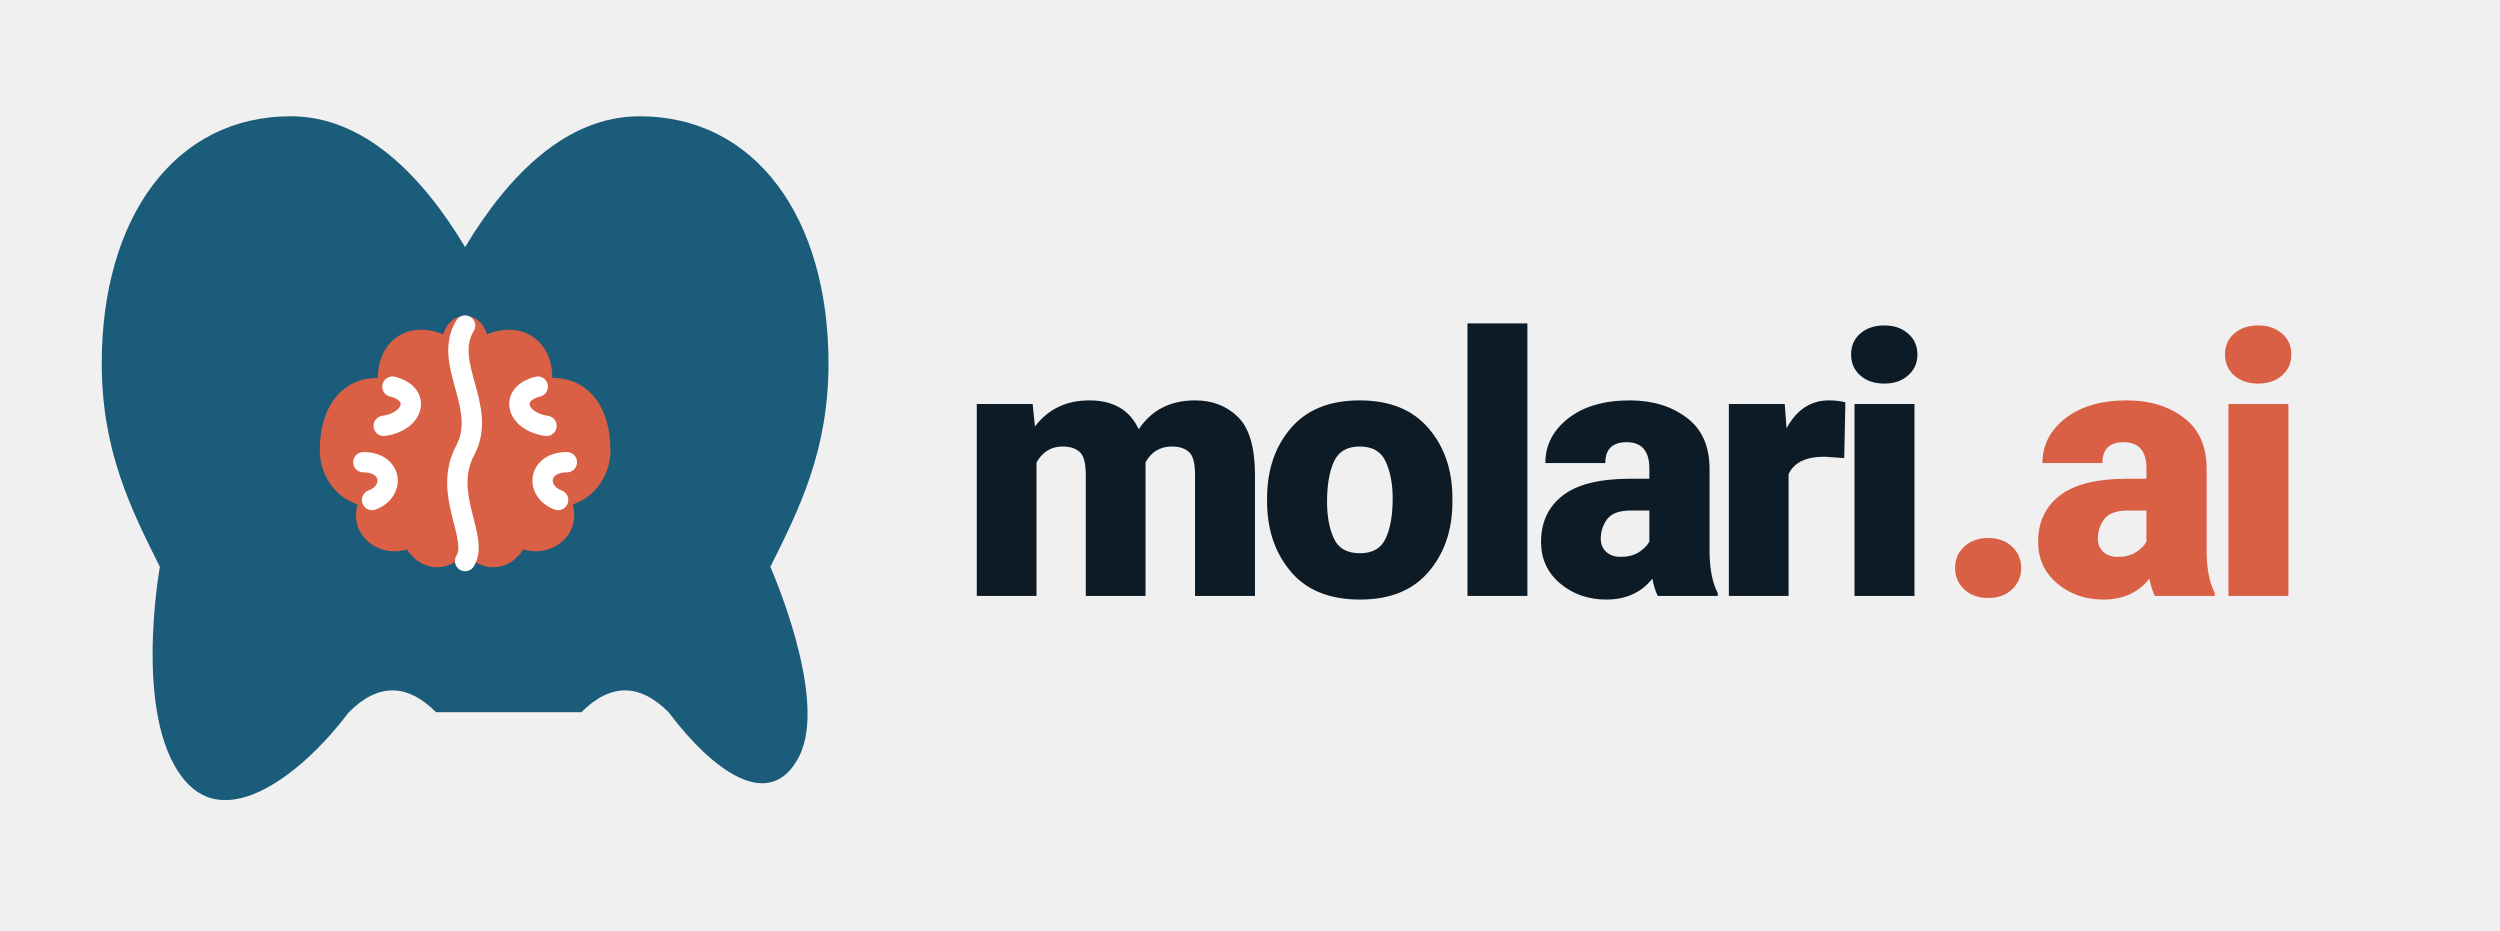
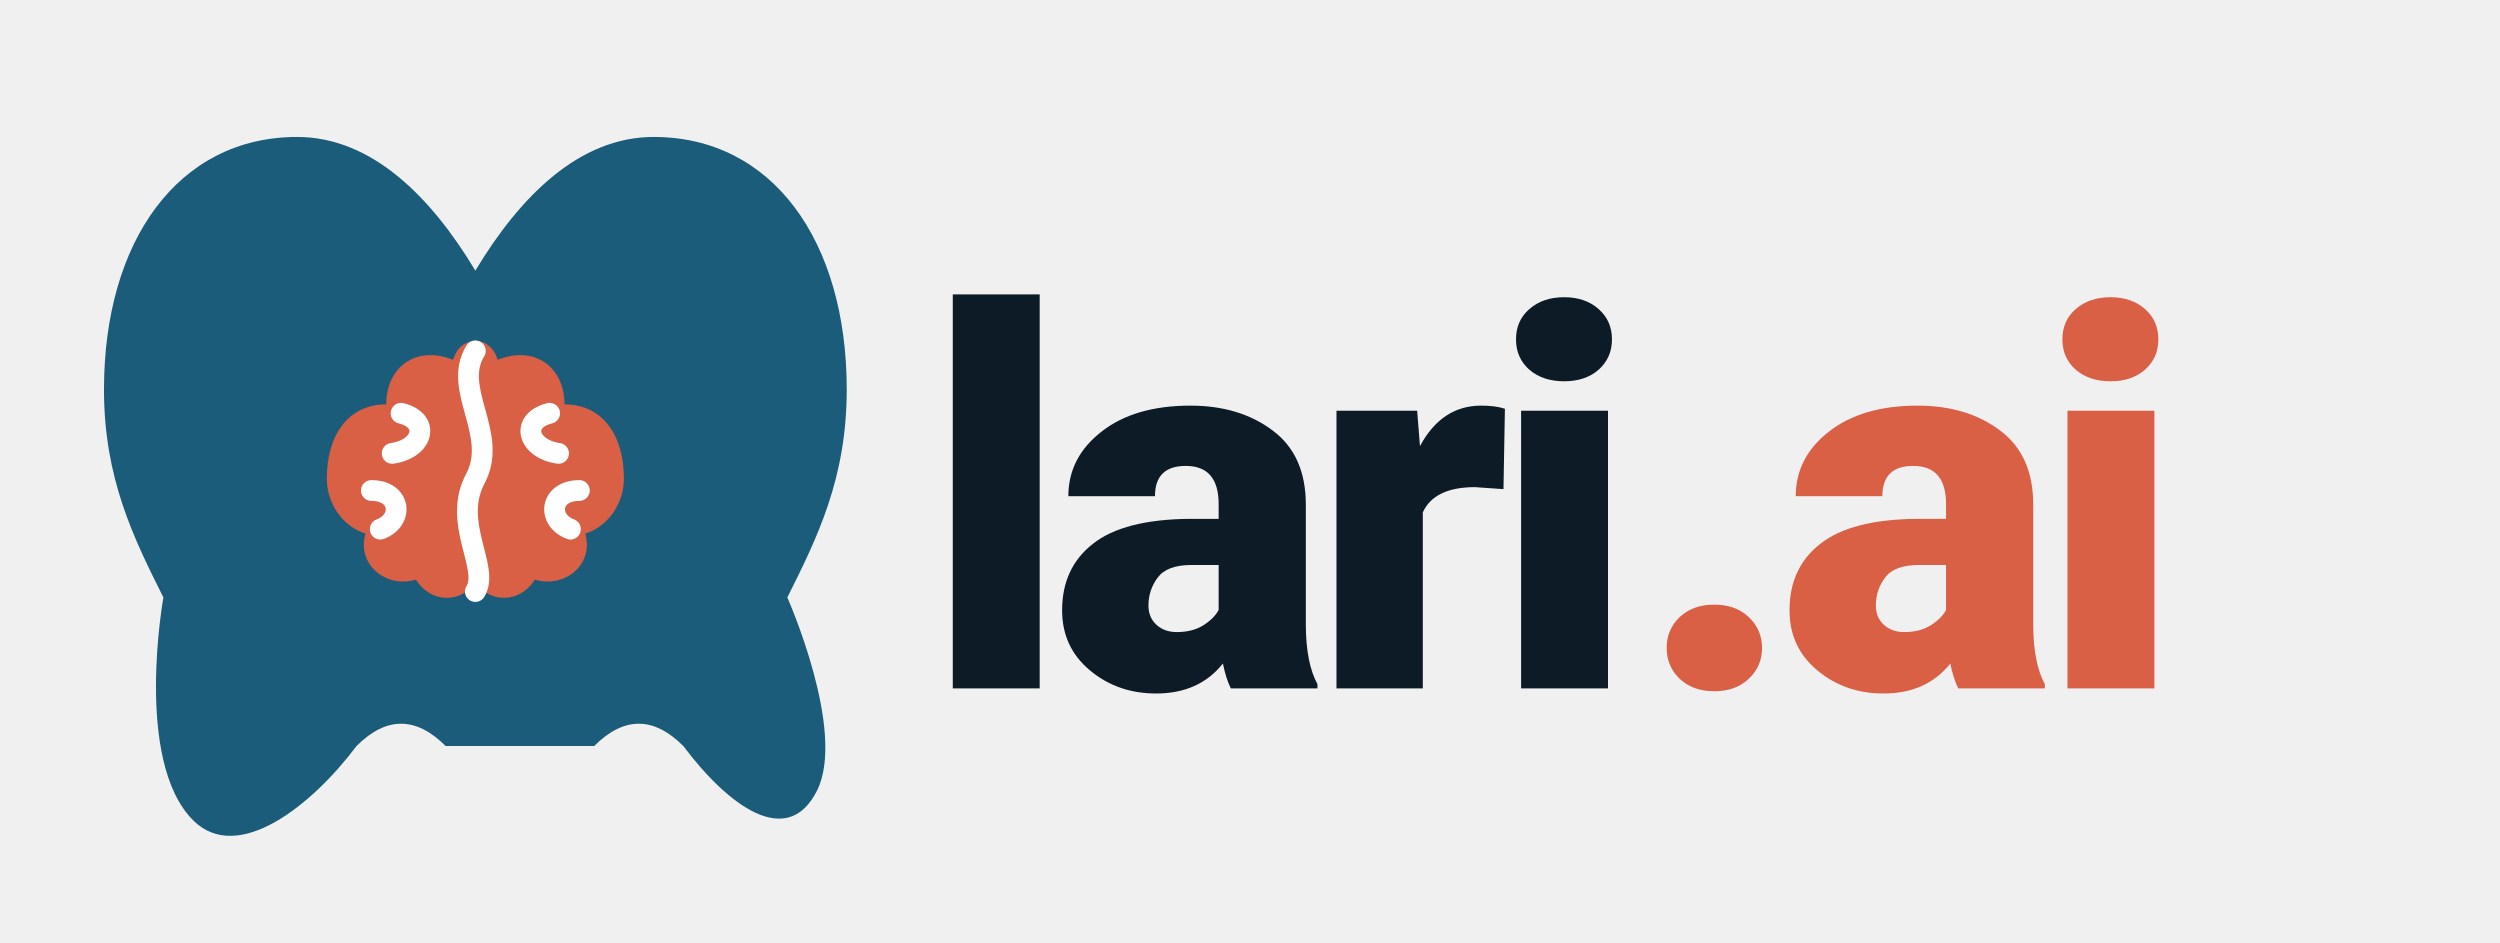
- <svg xmlns="http://www.w3.org/2000/svg" width="172" height="64" viewBox="0 0 172 64" fill="none" role="img" aria-label="molari.ai">
-   <path d="M20 8 C12 8 7 15 7 25 C7 31 9 35 11 39 C11 39 9 50 13 54 C16 57 21 53 24 49 C26 47 28 47 30 49 L40 49 C42 47 44 47 46 49 C49 53 53 56 55 52 C57 48 53 39 53 39 C55 35 57 31 57 25 C57 15 52 8 44 8 C39 8 35 12 32 17 C29 12 25 8 20 8 Z" fill="#1A5C7A" />
-   <path d="M22,31 C22,28 23.5,26 26,26 C26,23.5 28,22 30.5,23 C31,21.3 33,21.3 33.5,23 C36,22 38,23.5 38,26 C40.5,26 42,28 42,31 C42,32.6 41,34.2 39.4,34.7 C40,36.8 38,38.4 36,37.8 C35,39.4 33,39.4 32,38 C31,39.4 29,39.4 28,37.8 C26,38.4 24,36.8 24.6,34.7 C23,34.2 22,32.6 22,31 Z" fill="#D95F45" />
-   <g fill="none" stroke="#fff" stroke-width="1.4" stroke-linecap="round">
-     <path d="M32,22.4 C30.4,25 33.6,28 32,31 C30.4,34 33,37 32,38.6" />
-     <path d="M27,26.6 C29,27.1 28.5,29 26.4,29.3" />
-     <path d="M25,31.8 C27,31.8 27.2,33.8 25.6,34.4" />
-     <path d="M37,26.6 C35,27.1 35.5,29 37.6,29.3" />
-     <path d="M39,31.8 C37,31.8 36.8,33.8 38.4,34.4" />
+ <svg xmlns="http://www.w3.org/2000/svg" width="138" height="52" viewBox="0 0 138 52" fill="none" role="img" aria-label="molari.ai">
+   <g transform="translate(0,1) scale(0.82)">
+     <path d="M20 8 C12 8 7 15 7 25 C7 31 9 35 11 39 C11 39 9 50 13 54 C16 57 21 53 24 49 C26 47 28 47 30 49 L40 49 C42 47 44 47 46 49 C49 53 53 56 55 52 C57 48 53 39 53 39 C55 35 57 31 57 25 C57 15 52 8 44 8 C39 8 35 12 32 17 C29 12 25 8 20 8 Z" fill="#1A5C7A" />
+     <path d="M22,31 C22,28 23.5,26 26,26 C26,23.5 28,22 30.5,23 C31,21.3 33,21.3 33.5,23 C36,22 38,23.5 38,26 C40.5,26 42,28 42,31 C42,32.6 41,34.2 39.4,34.7 C40,36.8 38,38.4 36,37.8 C35,39.4 33,39.4 32,38 C31,39.4 29,39.4 28,37.8 C26,38.4 24,36.8 24.6,34.7 C23,34.2 22,32.6 22,31 Z" fill="#D95F45" />
+     <g fill="none" stroke="#fff" stroke-width="1.4" stroke-linecap="round">
+       <path d="M32,22.4 C30.4,25 33.6,28 32,31 C30.4,34 33,37 32,38.6" />
+       <path d="M27,26.6 C29,27.1 28.5,29 26.4,29.3" />
+       <path d="M25,31.8 C27,31.8 27.2,33.8 25.6,34.4" />
+       <path d="M37,26.6 C35,27.1 35.5,29 37.6,29.3" />
+       <path d="M39,31.8 C37,31.8 36.8,33.8 38.4,34.4" />
+     </g>
  </g>
-   <text x="66" y="41" font-family="'Plus Jakarta Sans', -apple-system, BlinkMacSystemFont, 'Segoe UI', Roboto, sans-serif" font-size="25" font-weight="800" letter-spacing="-1" fill="#0C1B26">molari<tspan fill="#D95F45">.ai</tspan>
+   <text x="51" y="38" font-family="'Plus Jakarta Sans', -apple-system, BlinkMacSystemFont, 'Segoe UI', Roboto, sans-serif" font-size="29" font-weight="800" letter-spacing="-1" fill="#0C1B26">lari<tspan fill="#D95F45">.ai</tspan>
  </text>
</svg>
